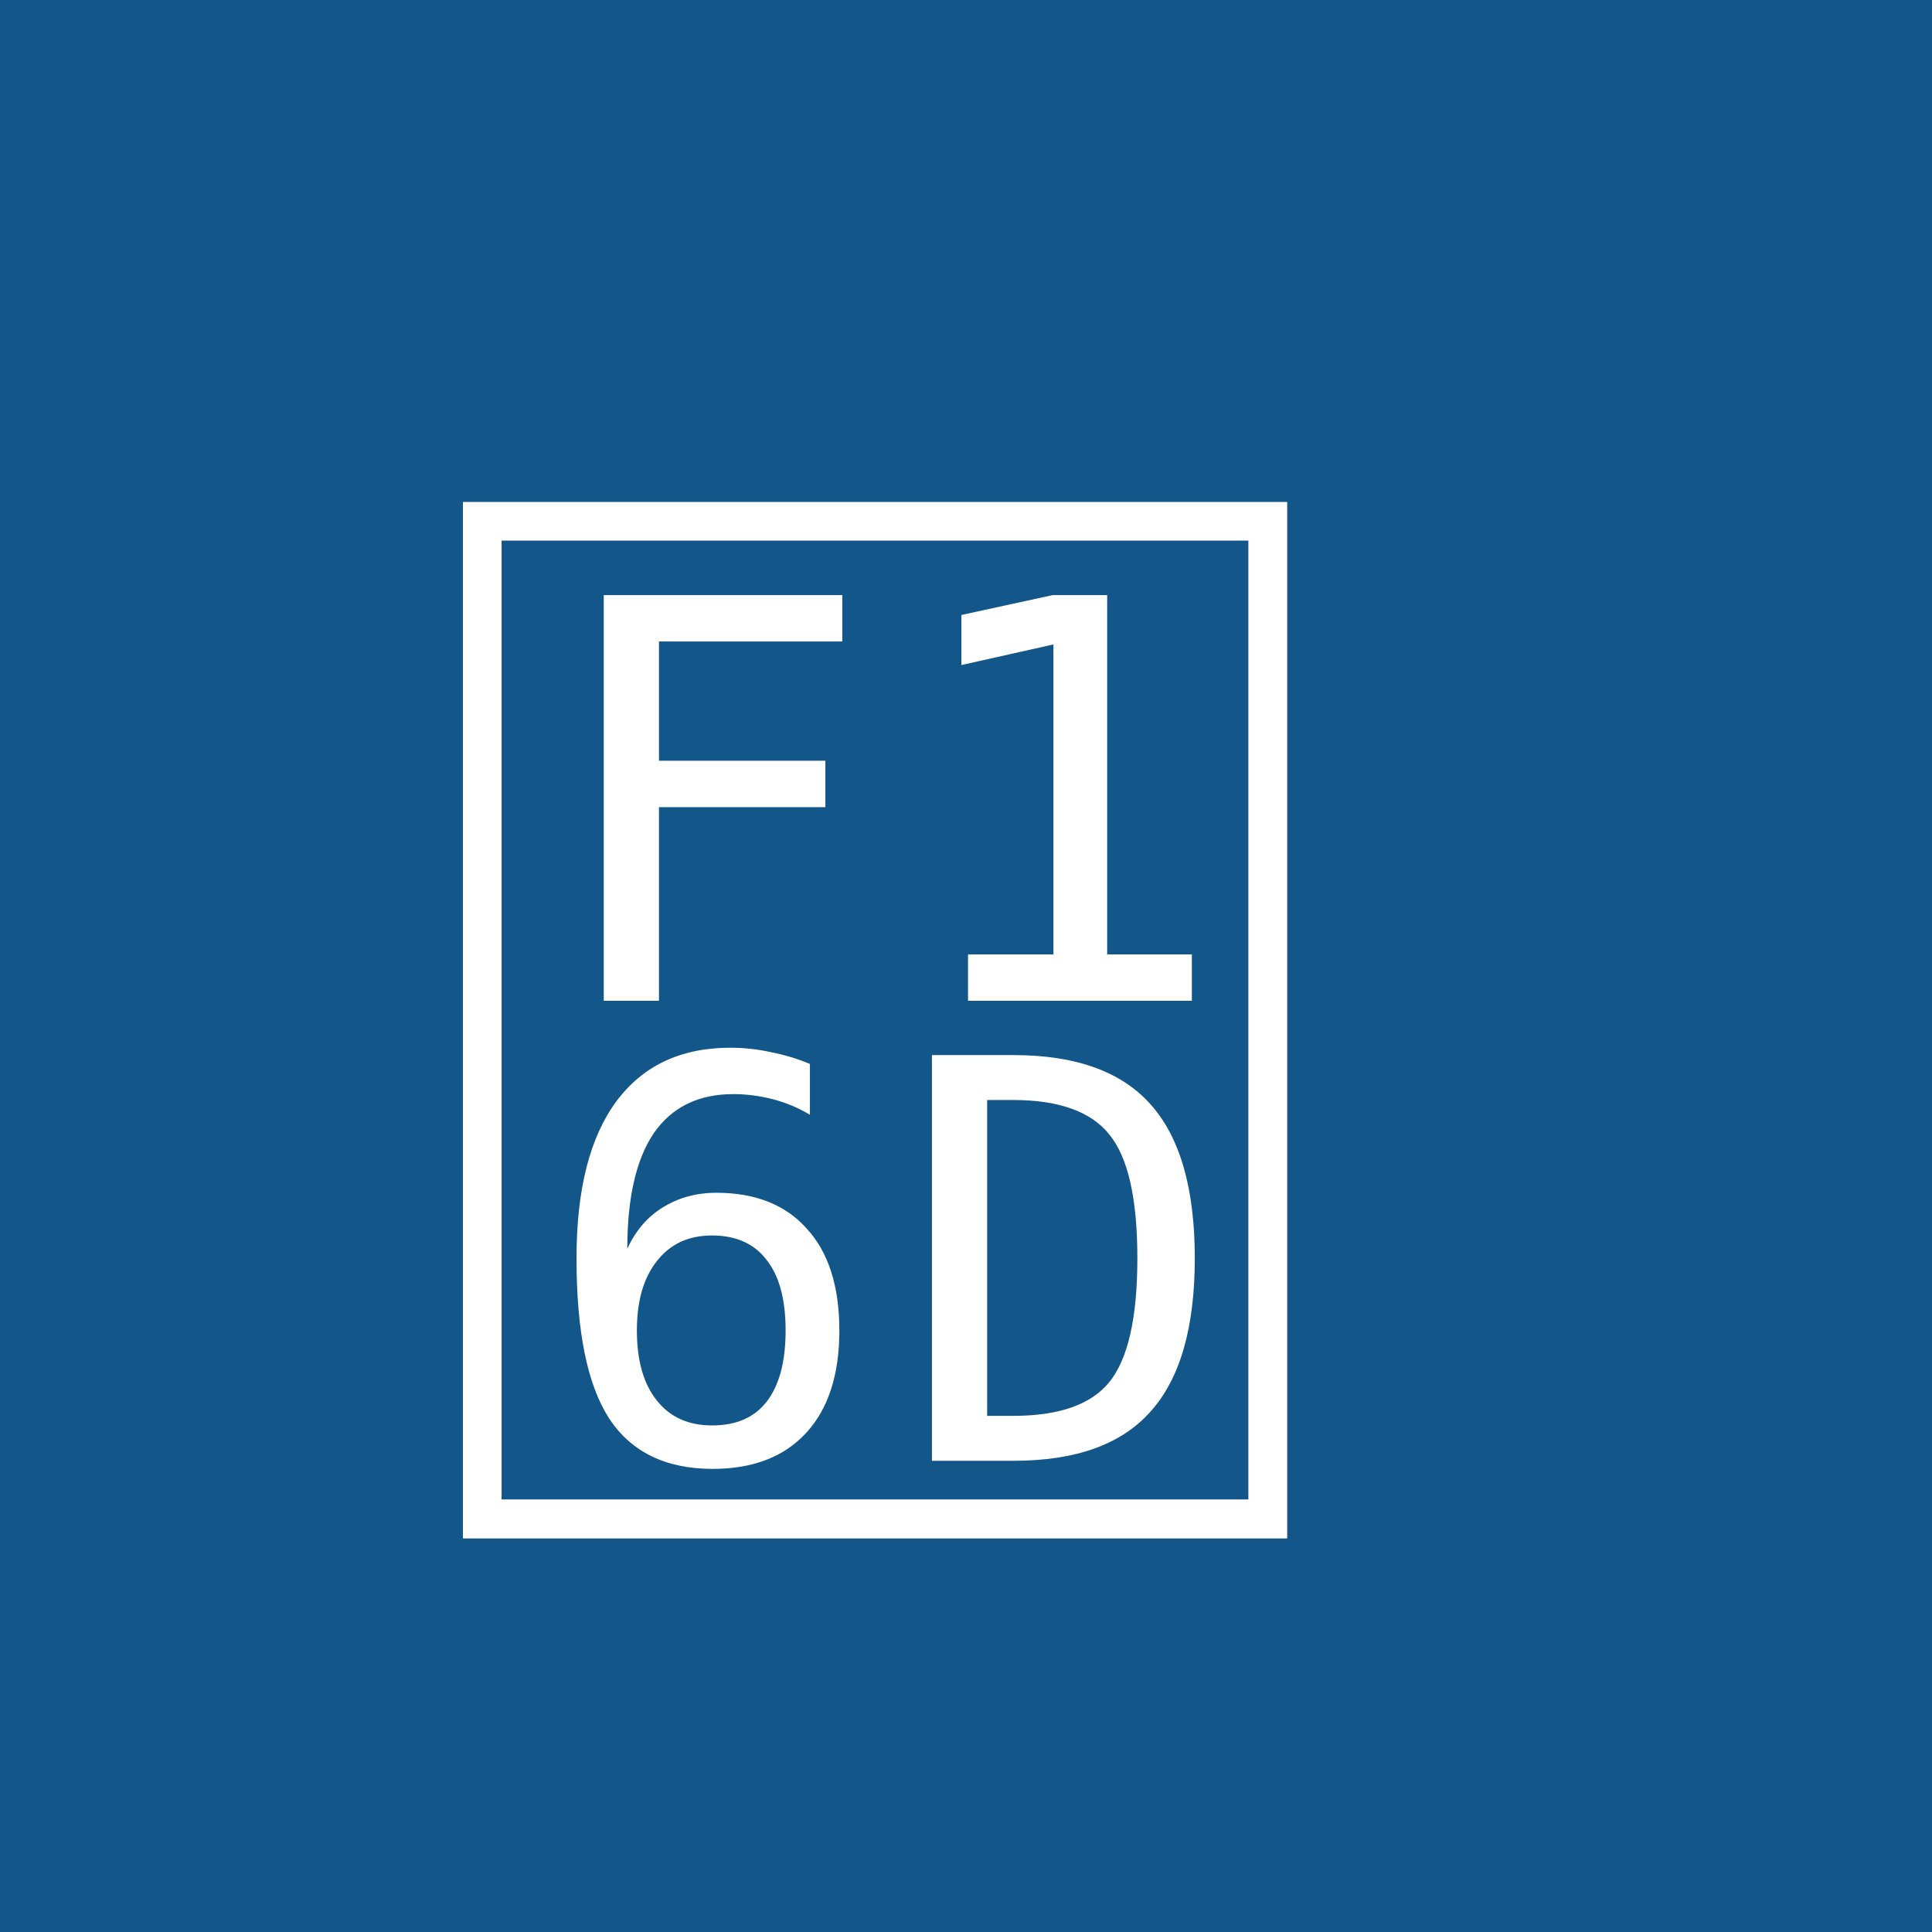
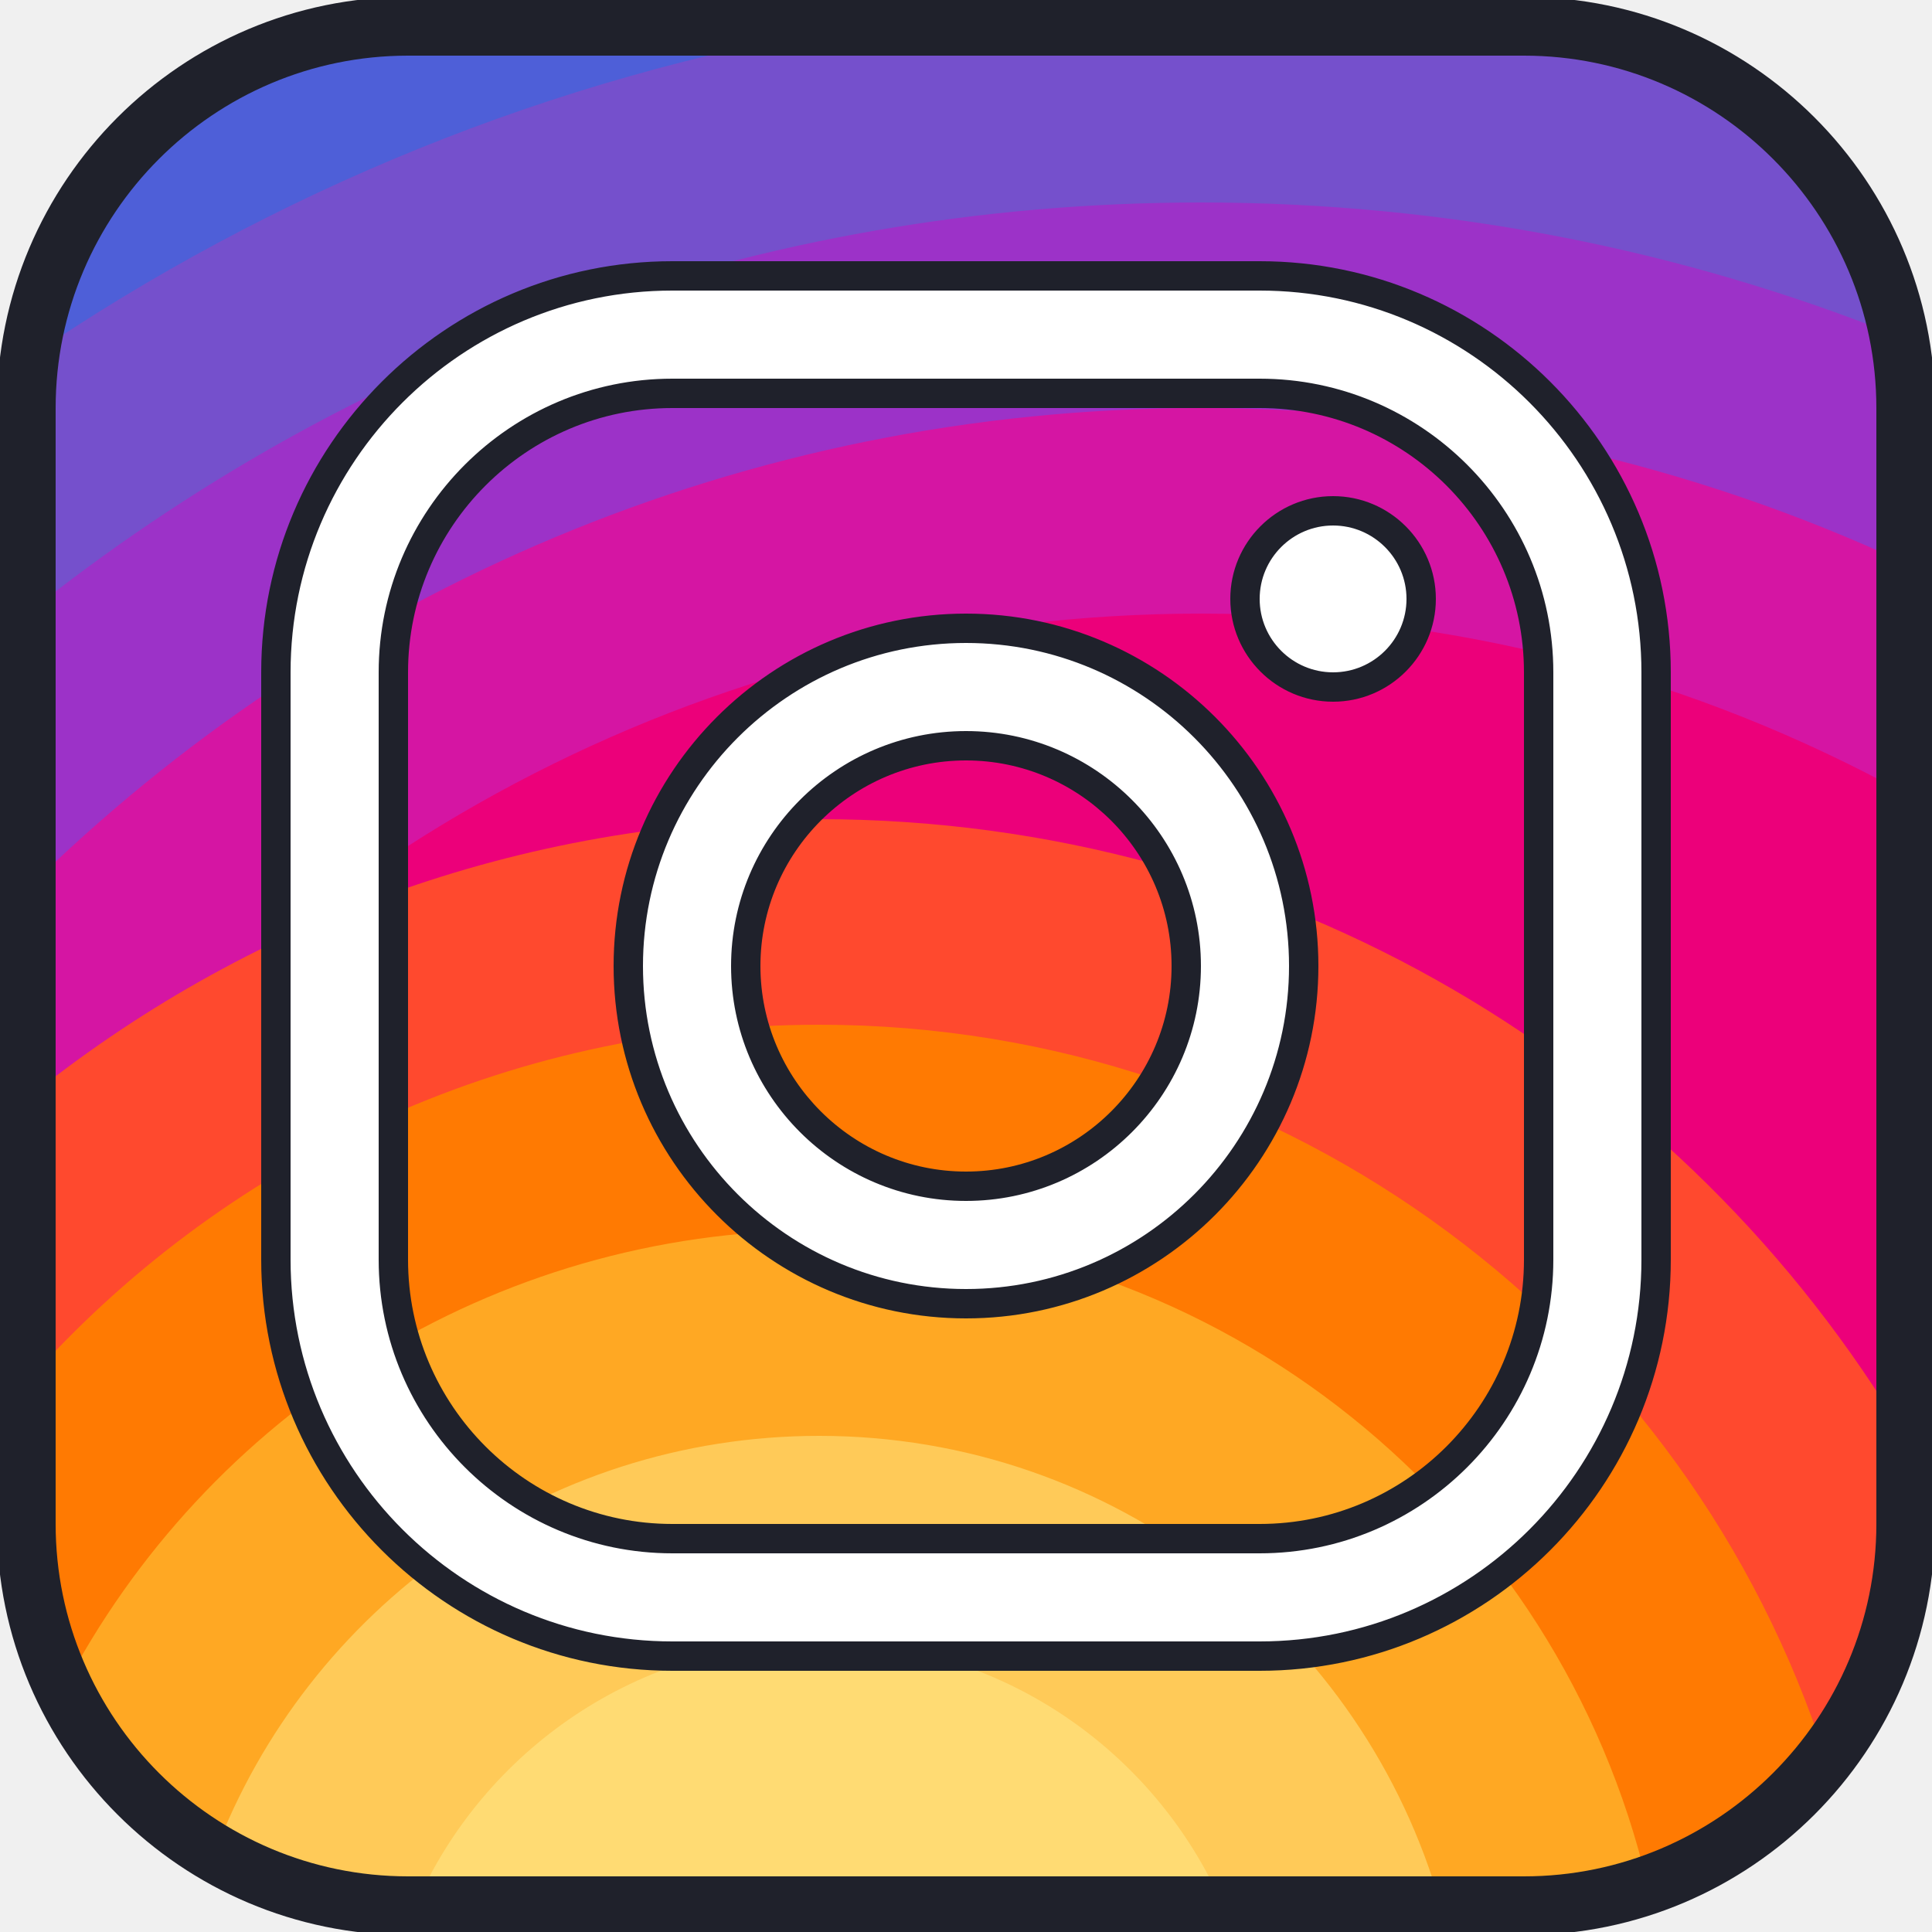
- <svg xmlns="http://www.w3.org/2000/svg" width="41" height="41" viewBox="0 0 41 41">
-   <g id="instagram" transform="translate(-296 -346)">
-     <path id="bg" d="M0,0H41V41H0Z" transform="translate(296 346)" fill="#13578a" />
-     <text id="instagram-2" data-name="instagram" transform="translate(305 377)" fill="#fff" font-size="26" font-family="FontAwesome">
-       <tspan x="0" y="0"></tspan>
-     </text>
+ <svg xmlns="http://www.w3.org/2000/svg" x="0px" y="0px" width="100" height="100" viewBox="0,0,256,256">
+   <g transform="translate(-66.56,-66.56) scale(1.52,1.52)">
+     <g fill="none" fill-rule="nonzero" stroke="none" stroke-width="1" stroke-linecap="butt" stroke-linejoin="miter" stroke-miterlimit="10" stroke-dasharray="" stroke-dashoffset="0" font-family="none" font-weight="none" font-size="none" text-anchor="none" style="mix-blend-mode: normal">
+       <g transform="scale(2.56,2.56)">
+         <path d="M82,31v38c0,2.01 -0.46,3.92 -1.27,5.62c-1.12,2.33 -2.92,4.29 -5.15,5.58c-1.93,1.15 -4.18,1.8 -6.58,1.8h-38c-1.47,0 -2.89,-0.25 -4.21,-0.7h-0.01c-2.43,-0.83 -4.52,-2.35 -6.05,-4.34c-1.71,-2.2 -2.73,-4.96 -2.73,-7.96v-38c0,-0.59 0.04,-1.17 0.12,-1.74c0.1,-0.77 0.27,-1.52 0.51,-2.24c1.67,-5.23 6.58,-9.02 12.37,-9.02h38c0.43,0 0.85,0.02 1.26,0.06h0.03c0.77,0.08 1.51,0.22 2.23,0.43c4.7,1.32 8.33,5.21 9.24,10.07c0.09,0.45 0.15,0.91 0.19,1.38c0.04,0.35 0.05,0.7 0.05,1.06z" fill="#4e5fd8" />
+         <path d="M81.76,28.56c-0.91,-4.86 -4.54,-8.75 -9.24,-10.07c-0.74,-0.16 -1.48,-0.3 -2.23,-0.43h-0.03c-0.13,-0.023 -0.262,-0.038 -0.391,-0.06h-23.769c-10.24,1.72 -19.73,5.64 -27.98,11.26c-0.08,0.57 -0.12,1.15 -0.12,1.74v38c0,3 1.02,5.76 2.73,7.96c1.53,1.99 3.62,3.51 6.05,4.34h0.01c1.32,0.45 2.74,0.7 4.21,0.7h38c2.4,0 4.65,-0.65 6.58,-1.8c2.23,-1.29 4.03,-3.25 5.15,-5.58c0.81,-1.7 1.27,-3.61 1.27,-5.62v-38c0,-0.36 -0.01,-0.71 -0.05,-1.06c-0.04,-0.47 -0.1,-0.93 -0.19,-1.38z" fill="#7550cc" />
+         <path d="M82,31v38c0,2.01 -0.46,3.92 -1.27,5.62c-1.12,2.33 -2.92,4.29 -5.15,5.58c-1.93,1.15 -4.18,1.8 -6.58,1.8h-38c-1.47,0 -2.89,-0.25 -4.21,-0.7h-0.01c-2.43,-0.83 -4.52,-2.35 -6.05,-4.34c-1.71,-2.2 -2.73,-4.96 -2.73,-7.96v-30.97c10.95,-8.78 24.86,-14.03 40,-14.03c8.4,0 16.42,1.62 23.76,4.56c0.09,0.45 0.15,0.91 0.19,1.38c0.04,0.35 0.05,0.7 0.05,1.06z" fill="#9c32c8" />
+         <path d="M82,36.29v32.71c0,2.01 -0.46,3.92 -1.27,5.62c-1.12,2.33 -2.92,4.29 -5.15,5.58c-1.93,1.15 -4.18,1.8 -6.58,1.8h-38c-1.47,0 -2.89,-0.25 -4.21,-0.7h-0.01c-2.43,-0.83 -4.52,-2.35 -6.05,-4.34c-1.71,-2.2 -2.73,-4.96 -2.73,-7.96v-21.59c10.28,-10.15 24.41,-16.41 40,-16.41c8.57,0 16.71,1.89 24,5.29z" fill="#d515a3" />
+         <path d="M82,44.14v24.86c0,2.01 -0.46,3.92 -1.27,5.62c-1.12,2.33 -2.92,4.29 -5.15,5.58c-1.93,1.15 -4.18,1.8 -6.58,1.8h-38c-1.47,0 -2.89,-0.25 -4.21,-0.7h-0.01c-2.43,-0.83 -4.52,-2.35 -6.05,-4.34c-1.71,-2.2 -2.73,-4.96 -2.73,-7.96v-10.99c9.12,-12.15 23.64,-20.01 40,-20.01c8.69,0 16.87,2.22 24,6.14z" fill="#ec007a" />
+         <path d="M82,66.07v2.93c0,3 -1.02,5.76 -2.73,7.96c-1.53,1.99 -3.62,3.51 -6.05,4.34h-0.01c-1.32,0.45 -2.74,0.7 -4.21,0.7h-38c-2.4,0 -4.65,-0.65 -6.58,-1.8c-2.23,-1.29 -4.03,-3.25 -5.15,-5.58c-0.81,-1.7 -1.27,-3.61 -1.27,-5.62v-14.46c7.38,-5.97 16.77,-9.54 27,-9.54c15.74,0 29.5,8.45 37,21.07z" fill="#ff492e" />
+         <path d="M79.27,76.96c-1.53,1.99 -3.62,3.51 -6.05,4.34h-0.01c-1.32,0.45 -2.74,0.7 -4.21,0.7h-38c-2.4,0 -4.65,-0.65 -6.58,-1.8c-2.23,-1.29 -4.03,-3.25 -5.15,-5.58c-0.81,-1.7 -1.27,-3.61 -1.27,-5.62v-4.81c6.6,-7.47 16.25,-12.19 27,-12.19c16.03,0 29.61,10.48 34.27,24.96z" fill="#ff7a02" />
+         <path d="M73.21,81.3c-1.32,0.45 -2.74,0.7 -4.21,0.7h-38c-2.4,0 -4.65,-0.65 -6.58,-1.8c-2.23,-1.29 -4.03,-3.25 -5.15,-5.58c4.83,-9.28 14.54,-15.62 25.73,-15.62c13.71,0 25.2,9.51 28.21,22.3z" fill="#ffa823" />
+         <path d="M66.17,82h-35.17c-2.4,0 -4.65,-0.65 -6.58,-1.8c3.15,-8.3 11.18,-14.2 20.58,-14.2c10.07,0 18.56,6.77 21.17,16z" fill="#ffca58" />
+         <path d="M58.75,82h-27.5c2.32,-5.3 7.6,-9 13.75,-9c6.15,0 11.43,3.7 13.75,9z" fill="#ffdb73" />
+         <path d="M60,26.5h-20c-7.444,0 -13.5,6.056 -13.5,13.5v20c0,7.444 6.056,13.5 13.5,13.5h20c7.444,0 13.5,-6.056 13.5,-13.5v-20c0,-7.444 -6.056,-13.5 -13.5,-13.5zM69.5,60c0,5.238 -4.262,9.5 -9.5,9.5h-20c-5.238,0 -9.5,-4.262 -9.5,-9.5v-20c0,-5.238 4.262,-9.5 9.5,-9.5h20c5.238,0 9.5,4.262 9.5,9.5zM50,61.5c-6.341,0 -11.5,-5.159 -11.5,-11.5c0,-6.341 5.159,-11.5 11.5,-11.5c6.341,0 11.5,5.159 11.5,11.5c0,6.341 -5.159,11.5 -11.5,11.5zM50,42.5c-4.136,0 -7.5,3.365 -7.5,7.5c0,4.135 3.364,7.5 7.5,7.5c4.136,0 7.5,-3.365 7.5,-7.5c0,-4.135 -3.364,-7.5 -7.5,-7.5zM65.5,37.5c0,1.657 -1.343,3 -3,3c-1.657,0 -3,-1.343 -3,-3c0,-1.657 1.343,-3 3,-3c1.657,0 3,1.343 3,3z" fill="#ffffff" />
+         <path d="M60,74h-20c-7.72,0 -14,-6.28 -14,-14v-20c0,-7.72 6.28,-14 14,-14h20c7.72,0 14,6.28 14,14v20c0,7.72 -6.28,14 -14,14zM40,27c-7.168,0 -13,5.832 -13,13v20c0,7.168 5.832,13 13,13h20c7.168,0 13,-5.832 13,-13v-20c0,-7.168 -5.832,-13 -13,-13zM60,70h-20c-5.514,0 -10,-4.486 -10,-10v-20c0,-5.514 4.486,-10 10,-10h20c5.514,0 10,4.486 10,10v20c0,5.514 -4.486,10 -10,10zM40,31c-4.963,0 -9,4.037 -9,9v20c0,4.963 4.037,9 9,9h20c4.963,0 9,-4.037 9,-9v-20c0,-4.963 -4.037,-9 -9,-9zM50,62c-6.617,0 -12,-5.383 -12,-12c0,-6.617 5.383,-12 12,-12c6.617,0 12,5.383 12,12c0,6.617 -5.383,12 -12,12zM50,39c-6.065,0 -11,4.935 -11,11c0,6.065 4.935,11 11,11c6.065,0 11,-4.935 11,-11c0,-6.065 -4.935,-11 -11,-11zM50,58c-4.411,0 -8,-3.589 -8,-8c0,-4.411 3.589,-8 8,-8c4.411,0 8,3.589 8,8c0,4.411 -3.589,8 -8,8zM50,43c-3.859,0 -7,3.141 -7,7c0,3.859 3.141,7 7,7c3.859,0 7,-3.141 7,-7c0,-3.859 -3.141,-7 -7,-7zM62.5,41c-1.93,0 -3.5,-1.57 -3.5,-3.5c0,-1.93 1.57,-3.5 3.5,-3.5c1.93,0 3.5,1.57 3.5,3.5c0,1.93 -1.57,3.5 -3.5,3.5zM62.5,35c-1.379,0 -2.5,1.121 -2.5,2.5c0,1.379 1.121,2.5 2.5,2.5c1.379,0 2.5,-1.121 2.5,-2.5c0,-1.379 -1.121,-2.5 -2.5,-2.5zM69,83h-38c-7.72,0 -14,-6.28 -14,-14v-38c0,-7.72 6.28,-14 14,-14h38c7.72,0 14,6.28 14,14v38c0,7.72 -6.28,14 -14,14zM31,19c-6.617,0 -12,5.383 -12,12v38c0,6.617 5.383,12 12,12h38c6.617,0 12,-5.383 12,-12v-38c0,-6.617 -5.383,-12 -12,-12z" fill="#1f212b" />
+       </g>
+     </g>
  </g>
</svg>
